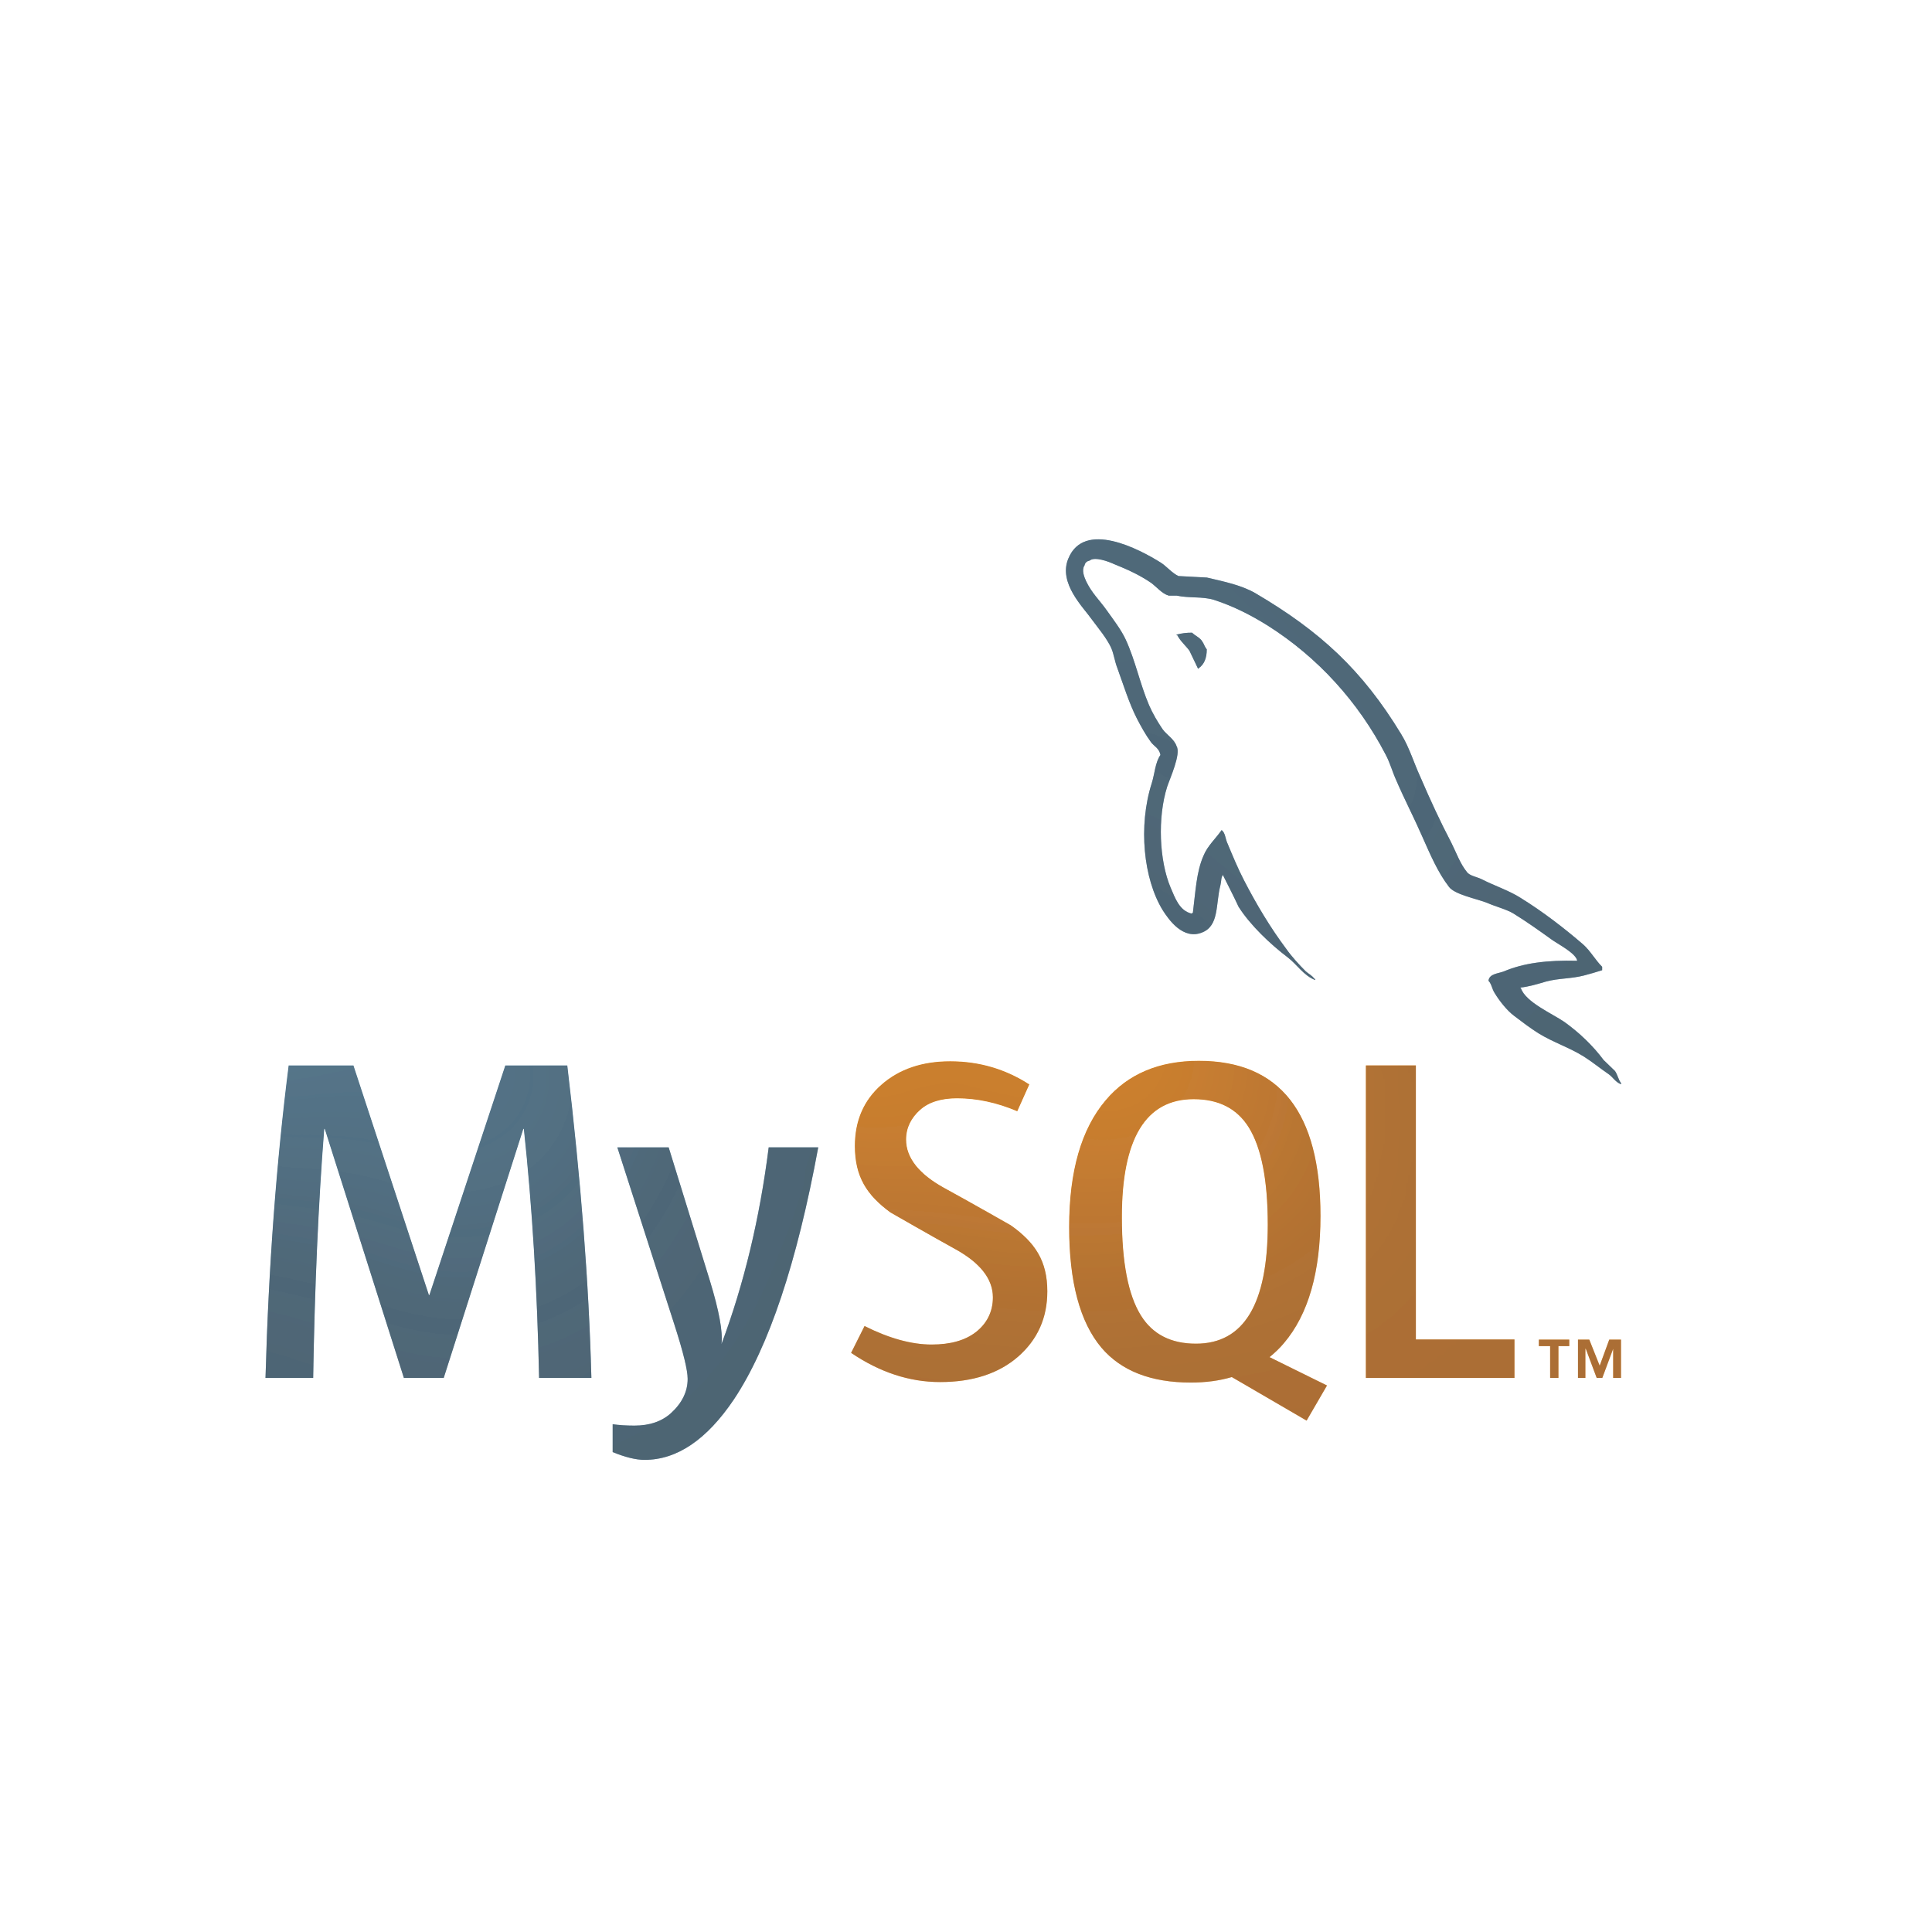
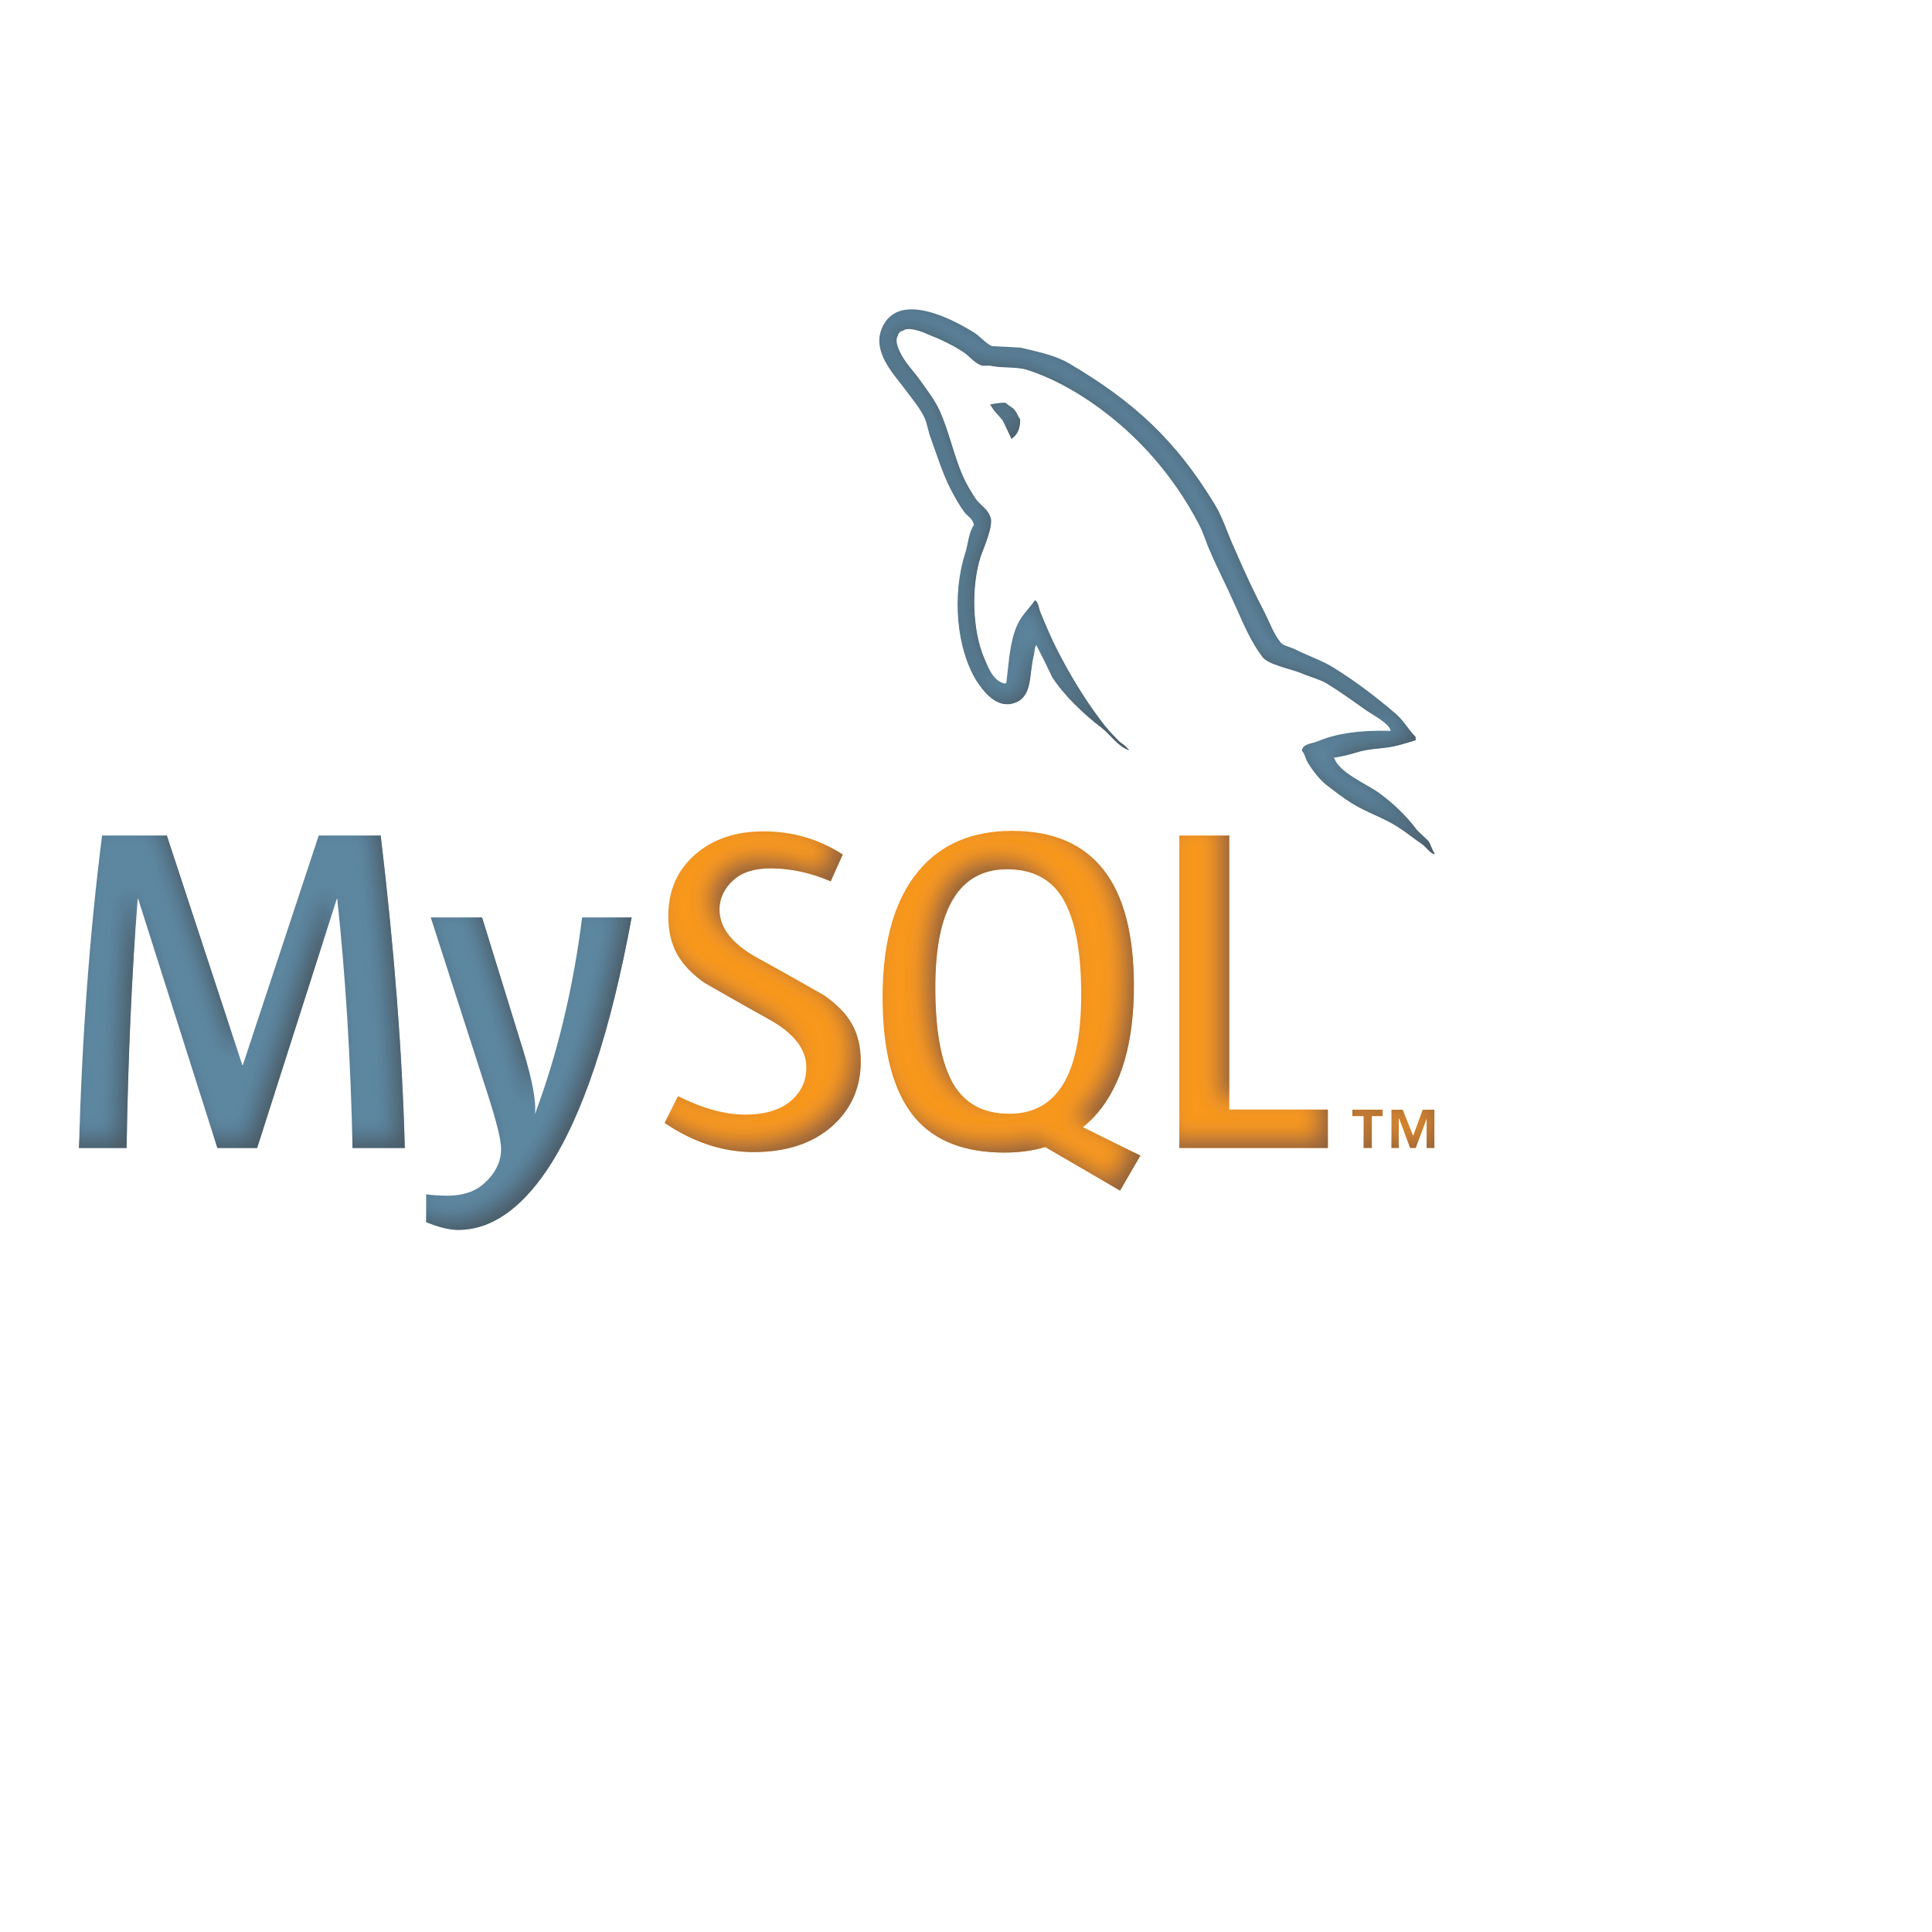
- <svg xmlns="http://www.w3.org/2000/svg" width="191.151px" height="191.151px" viewBox="-18.458 -22.75 191.151 191.151">
+ <svg xmlns="http://www.w3.org/2000/svg" width="191.151px" height="191.151px" viewBox="0 0 191.151 191.151">
  <defs>
-     <filter id="innershadow" x0="-50%" y0="-50%" width="200%" height="200%">
-       <feGaussianBlur in="SourceAlpha" stdDeviation="10" result="blur" />
-       <feOffset dy="-20" dx="-20" />
+     <filter id="innershadow" x0="0" y0="-50%" width="200%" height="200%">
+       <feGaussianBlur in="SourceAlpha" stdDeviation="1" result="blur" />
+       <feOffset dy="-1" dx="-1" />
      <feComposite in2="SourceAlpha" operator="arithmetic" k2="-1" k3="1" result="shadowDiff" />
-       <feFlood flood-color="#444444" flood-opacity="0.6" />
+       <feFlood flood-color="#444444" flood-opacity="0.75" />
+       <feComposite in2="shadowDiff" operator="in" />
+       <feComposite in2="SourceGraphic" operator="over" result="firstfilter" />
+     </filter>
+     <filter id="innershadow2" x0="0" y0="-50%" width="200%" height="200%">
+       <feGaussianBlur in="SourceAlpha" stdDeviation="1" result="blur" />
+       <feOffset dy="-0.5" dx="-0.5" />
+       <feComposite in2="SourceAlpha" operator="arithmetic" k2="-1" k3="1" result="shadowDiff" />
+       <feFlood flood-color="#444444" flood-opacity="0.75" />
      <feComposite in2="shadowDiff" operator="in" />
      <feComposite in2="SourceGraphic" operator="over" result="firstfilter" />
    </filter>
  </defs>
-   <path filter="url(#innershadow)" d="M-18.458 6.58h191.151v132.49H-18.458V6.58z" fill="none" />
+   <path d="M-18.458 6.58h191.151v132.49H-18.458V6.58z" fill="none" />
  <path filter="url(#innershadow)" d="M40.054 113.583h-5.175c-.183-8.735-.687-16.947-1.511-24.642h-.046l-7.879 24.642h-3.94l-7.832-24.642h-.045c-.581 7.388-.947 15.602-1.099 24.642H7.81c.304-10.993 1.068-21.299 2.289-30.919h6.414l7.465 22.719h.046l7.511-22.719h6.137c1.344 11.268 2.138 21.575 2.382 30.919M62.497 90.771c-2.107 11.434-4.887 19.742-8.337 24.928-2.688 3.992-5.633 5.99-8.84 5.99-.855 0-1.91-.258-3.16-.77v-2.757c.611.088 1.328.138 2.152.138 1.498 0 2.702-.412 3.62-1.238 1.098-1.006 1.647-2.137 1.647-3.388 0-.858-.428-2.612-1.282-5.268L42.618 90.77h5.084l4.076 13.19c.916 2.995 1.298 5.086 1.145 6.277 2.229-5.953 3.786-12.444 4.673-19.468h4.901v.002z" fill="#5d87a1" />
  <path filter="url(#innershadow)" d="M131.382 113.583h-14.7V82.664h4.945v27.113h9.755v3.806zM112.834 114.33l-5.684-2.805c.504-.414.986-.862 1.42-1.381 2.416-2.838 3.621-7.035 3.621-12.594 0-10.229-4.014-15.346-12.045-15.346-3.938 0-7.01 1.298-9.207 3.895-2.414 2.84-3.619 7.022-3.619 12.551 0 5.435 1.068 9.422 3.205 11.951 1.955 2.291 4.902 3.438 8.843 3.438 1.47 0 2.819-.18 4.048-.543l7.4 4.308 2.018-3.474zm-18.413-6.934c-1.252-2.014-1.878-5.248-1.878-9.707 0-7.785 2.365-11.682 7.1-11.682 2.475 0 4.289.932 5.449 2.792 1.25 2.017 1.879 5.222 1.879 9.619 0 7.849-2.367 11.774-7.099 11.774-2.476.001-4.29-.928-5.451-2.796M85.165 105.013c0 2.622-.962 4.773-2.884 6.458-1.924 1.678-4.504 2.519-7.737 2.519-3.024 0-5.956-.966-8.794-2.888l1.329-2.655c2.442 1.223 4.653 1.831 6.638 1.831 1.863 0 3.319-.413 4.375-1.232 1.055-.822 1.684-1.975 1.684-3.433 0-1.837-1.281-3.407-3.631-4.722-2.167-1.19-6.501-3.678-6.501-3.678-2.349-1.712-3.525-3.55-3.525-6.578 0-2.506.877-4.529 2.632-6.068 1.757-1.545 4.024-2.315 6.803-2.315 2.87 0 5.479.769 7.829 2.291l-1.192 2.656c-2.01-.854-3.994-1.281-5.951-1.281-1.585 0-2.809.381-3.66 1.146-.858.762-1.387 1.737-1.387 2.933 0 1.828 1.308 3.418 3.722 4.759 2.196 1.192 6.638 3.723 6.638 3.723 2.409 1.709 3.612 3.53 3.612 6.534" fill="#f8981d" />
-   <path filter="url(#innershadow)" d="M137.59 72.308c-2.99-.076-5.305.225-7.248 1.047-.561.224-1.453.224-1.531.933.303.3.338.784.601 1.198.448.747 1.229 1.752 1.942 2.276.783.6 1.569 1.194 2.393 1.717 1.453.899 3.1 1.422 4.516 2.318.825.521 1.645 1.195 2.471 1.756.406.299.666.784 1.193.971v-.114c-.264-.336-.339-.822-.598-1.196l-1.122-1.082c-1.084-1.456-2.431-2.727-3.884-3.771-1.196-.824-3.812-1.944-4.297-3.322l-.076-.076c.822-.077 1.797-.375 2.578-.604 1.271-.335 2.43-.259 3.734-.594.6-.15 1.195-.338 1.797-.523v-.337c-.676-.673-1.158-1.567-1.869-2.203-1.902-1.643-3.998-3.25-6.164-4.595-1.16-.749-2.652-1.231-3.887-1.868-.445-.225-1.195-.336-1.457-.71-.67-.822-1.047-1.904-1.533-2.877-1.08-2.053-2.129-4.331-3.061-6.502-.674-1.456-1.084-2.91-1.906-4.257-3.85-6.35-8.031-10.196-14.457-13.971-1.381-.786-3.024-1.121-4.779-1.533l-2.803-.148c-.598-.262-1.197-.973-1.719-1.309-2.132-1.344-7.621-4.257-9.189-.411-1.01 2.431 1.494 4.821 2.354 6.054.635.856 1.458 1.83 1.902 2.802.263.635.337 1.309.6 1.98.598 1.644 1.157 3.473 1.943 5.007.41.782.857 1.604 1.381 2.312.3.414.822.597.936 1.272-.521.744-.562 1.867-.861 2.801-1.344 4.221-.819 9.45 1.086 12.552.596.934 2.018 2.99 3.92 2.202 1.684-.672 1.311-2.801 1.795-4.668.111-.451.038-.747.262-1.043v.073c.521 1.045 1.047 2.052 1.53 3.1 1.159 1.829 3.177 3.735 4.858 5.002.895.676 1.604 1.832 2.725 2.245V74.1h-.074c-.227-.335-.559-.485-.857-.745-.674-.673-1.42-1.495-1.943-2.241-1.566-2.093-2.952-4.41-4.182-6.801-.602-1.16-1.121-2.428-1.606-3.586-.226-.447-.226-1.121-.601-1.346-.562.821-1.381 1.532-1.791 2.538-.711 1.609-.785 3.588-1.049 5.646l-.147.072c-1.19-.299-1.604-1.53-2.056-2.575-1.119-2.654-1.307-6.914-.336-9.976.26-.783 1.385-3.249.936-3.995-.225-.715-.973-1.122-1.383-1.685-.482-.708-1.01-1.604-1.346-2.39-.896-2.091-1.347-4.408-2.312-6.498-.451-.974-1.234-1.982-1.868-2.879-.712-1.008-1.495-1.718-2.058-2.913-.186-.411-.447-1.083-.148-1.53.073-.3.225-.412.523-.487.484-.409 1.867.111 2.352.336 1.385.56 2.543 1.083 3.699 1.867.523.375 1.084 1.085 1.755 1.272h.786c1.193.26 2.538.072 3.661.41 1.979.636 3.772 1.569 5.38 2.576 4.893 3.103 8.928 7.512 11.652 12.778.447.858.637 1.644 1.045 2.539.787 1.832 1.76 3.7 2.541 5.493.785 1.755 1.533 3.547 2.654 5.005.559.784 2.805 1.195 3.812 1.606.745.335 1.905.633 2.577 1.044 1.271.783 2.537 1.682 3.732 2.543.595.448 2.465 1.382 2.576 2.13M99.484 39.844a5.82 5.82 0 0 0-1.529.188v.075h.072c.301.597.824 1.011 1.197 1.532.301.599.562 1.193.857 1.791l.072-.074c.527-.373.789-.971.789-1.868-.227-.264-.262-.522-.451-.784-.22-.374-.705-.56-1.007-.86" fill="#5d87a1" />
-   <path filter="url(#innershadow)" d="M141.148 113.578h.774v-3.788h-1.161l-.947 2.585-1.029-2.585h-1.118v3.788h.731v-2.882h.041l1.078 2.882h.557l1.074-2.882v2.882zm-6.235 0h.819v-3.146h1.072v-.643h-3.008v.643h1.115l.002 3.146z" fill="#f8981d" />
+   <path filter="url(#innershadow2)" d="M137.59 72.308c-2.99-.076-5.305.225-7.248 1.047-.561.224-1.453.224-1.531.933.303.3.338.784.601 1.198.448.747 1.229 1.752 1.942 2.276.783.6 1.569 1.194 2.393 1.717 1.453.899 3.1 1.422 4.516 2.318.825.521 1.645 1.195 2.471 1.756.406.299.666.784 1.193.971v-.114c-.264-.336-.339-.822-.598-1.196l-1.122-1.082c-1.084-1.456-2.431-2.727-3.884-3.771-1.196-.824-3.812-1.944-4.297-3.322l-.076-.076c.822-.077 1.797-.375 2.578-.604 1.271-.335 2.43-.259 3.734-.594.6-.15 1.195-.338 1.797-.523v-.337c-.676-.673-1.158-1.567-1.869-2.203-1.902-1.643-3.998-3.25-6.164-4.595-1.16-.749-2.652-1.231-3.887-1.868-.445-.225-1.195-.336-1.457-.71-.67-.822-1.047-1.904-1.533-2.877-1.08-2.053-2.129-4.331-3.061-6.502-.674-1.456-1.084-2.91-1.906-4.257-3.85-6.35-8.031-10.196-14.457-13.971-1.381-.786-3.024-1.121-4.779-1.533l-2.803-.148c-.598-.262-1.197-.973-1.719-1.309-2.132-1.344-7.621-4.257-9.189-.411-1.01 2.431 1.494 4.821 2.354 6.054.635.856 1.458 1.83 1.902 2.802.263.635.337 1.309.6 1.98.598 1.644 1.157 3.473 1.943 5.007.41.782.857 1.604 1.381 2.312.3.414.822.597.936 1.272-.521.744-.562 1.867-.861 2.801-1.344 4.221-.819 9.45 1.086 12.552.596.934 2.018 2.99 3.92 2.202 1.684-.672 1.311-2.801 1.795-4.668.111-.451.038-.747.262-1.043v.073c.521 1.045 1.047 2.052 1.53 3.1 1.159 1.829 3.177 3.735 4.858 5.002.895.676 1.604 1.832 2.725 2.245V74.1h-.074c-.227-.335-.559-.485-.857-.745-.674-.673-1.42-1.495-1.943-2.241-1.566-2.093-2.952-4.41-4.182-6.801-.602-1.16-1.121-2.428-1.606-3.586-.226-.447-.226-1.121-.601-1.346-.562.821-1.381 1.532-1.791 2.538-.711 1.609-.785 3.588-1.049 5.646l-.147.072c-1.19-.299-1.604-1.53-2.056-2.575-1.119-2.654-1.307-6.914-.336-9.976.26-.783 1.385-3.249.936-3.995-.225-.715-.973-1.122-1.383-1.685-.482-.708-1.01-1.604-1.346-2.39-.896-2.091-1.347-4.408-2.312-6.498-.451-.974-1.234-1.982-1.868-2.879-.712-1.008-1.495-1.718-2.058-2.913-.186-.411-.447-1.083-.148-1.53.073-.3.225-.412.523-.487.484-.409 1.867.111 2.352.336 1.385.56 2.543 1.083 3.699 1.867.523.375 1.084 1.085 1.755 1.272h.786c1.193.26 2.538.072 3.661.41 1.979.636 3.772 1.569 5.38 2.576 4.893 3.103 8.928 7.512 11.652 12.778.447.858.637 1.644 1.045 2.539.787 1.832 1.76 3.7 2.541 5.493.785 1.755 1.533 3.547 2.654 5.005.559.784 2.805 1.195 3.812 1.606.745.335 1.905.633 2.577 1.044 1.271.783 2.537 1.682 3.732 2.543.595.448 2.465 1.382 2.576 2.13M99.484 39.844a5.82 5.82 0 0 0-1.529.188v.075h.072c.301.597.824 1.011 1.197 1.532.301.599.562 1.193.857 1.791l.072-.074c.527-.373.789-.971.789-1.868-.227-.264-.262-.522-.451-.784-.22-.374-.705-.56-1.007-.86" fill="#5d87a1" />
+   <path filter="url(#innershadow2)" d="M141.148 113.578h.774v-3.788h-1.161l-.947 2.585-1.029-2.585h-1.118v3.788h.731v-2.882h.041l1.078 2.882h.557l1.074-2.882v2.882zm-6.235 0h.819v-3.146h1.072v-.643h-3.008v.643h1.115l.002 3.146z" fill="#f8981d" />
</svg>
